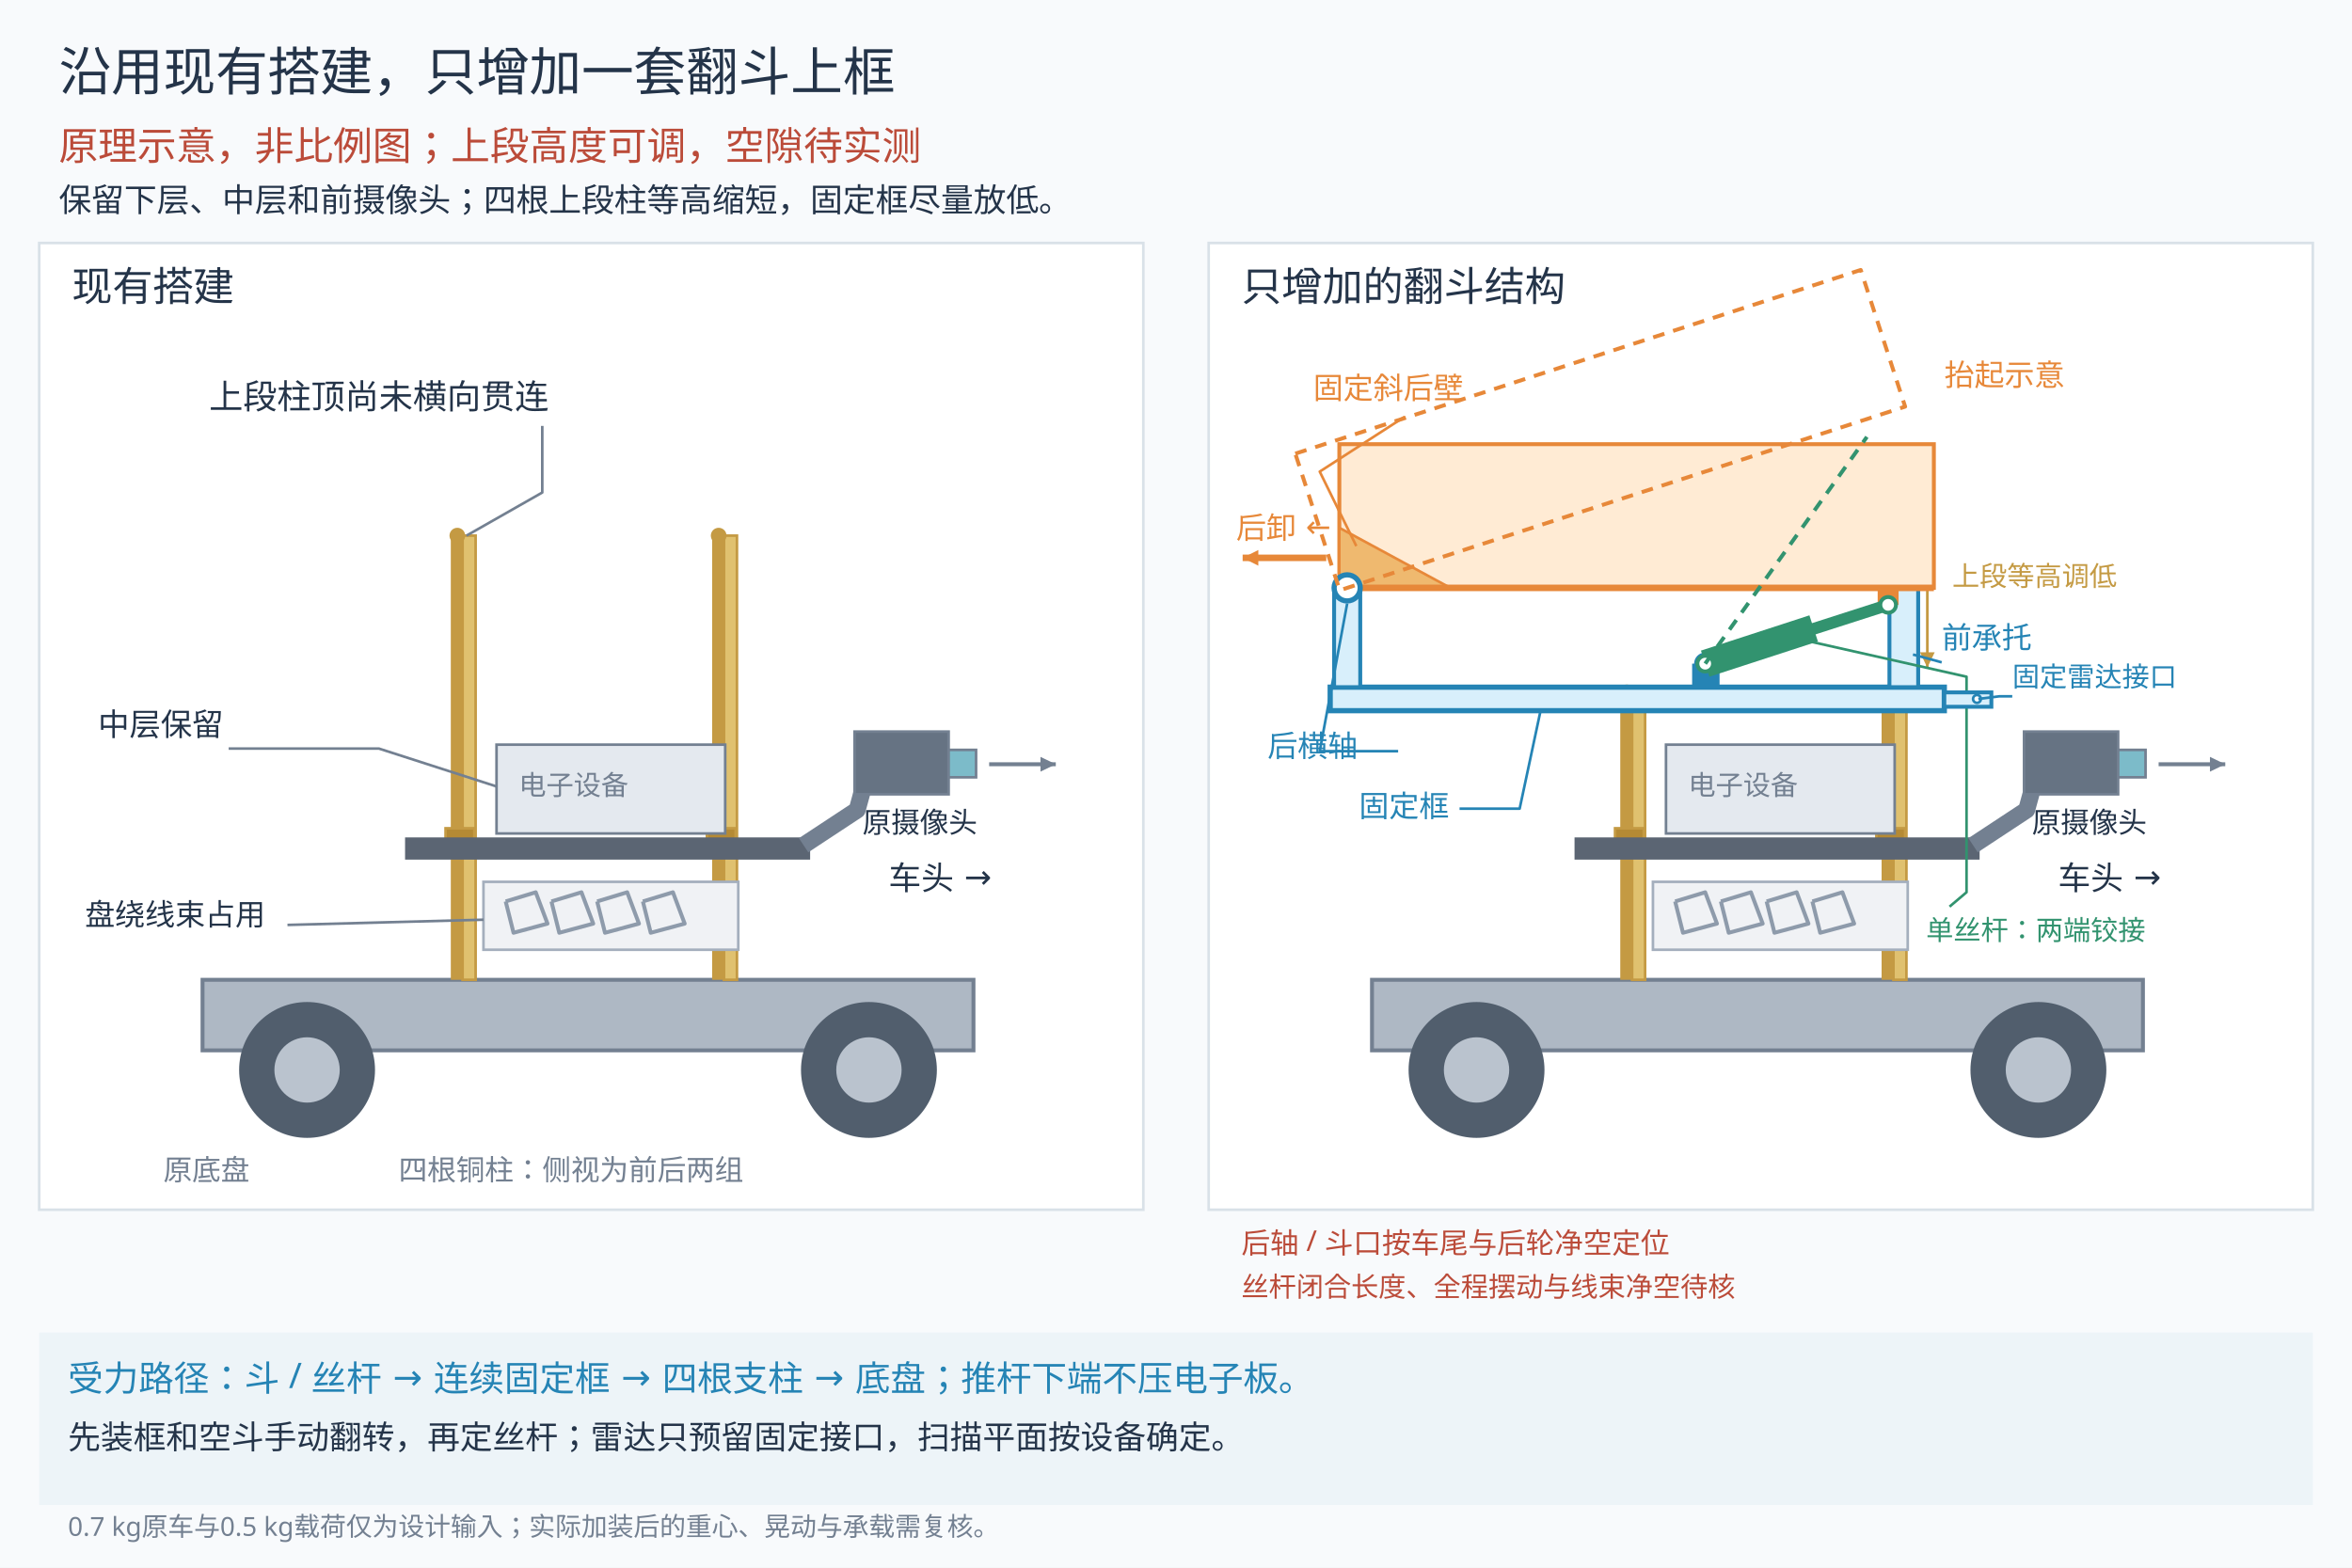
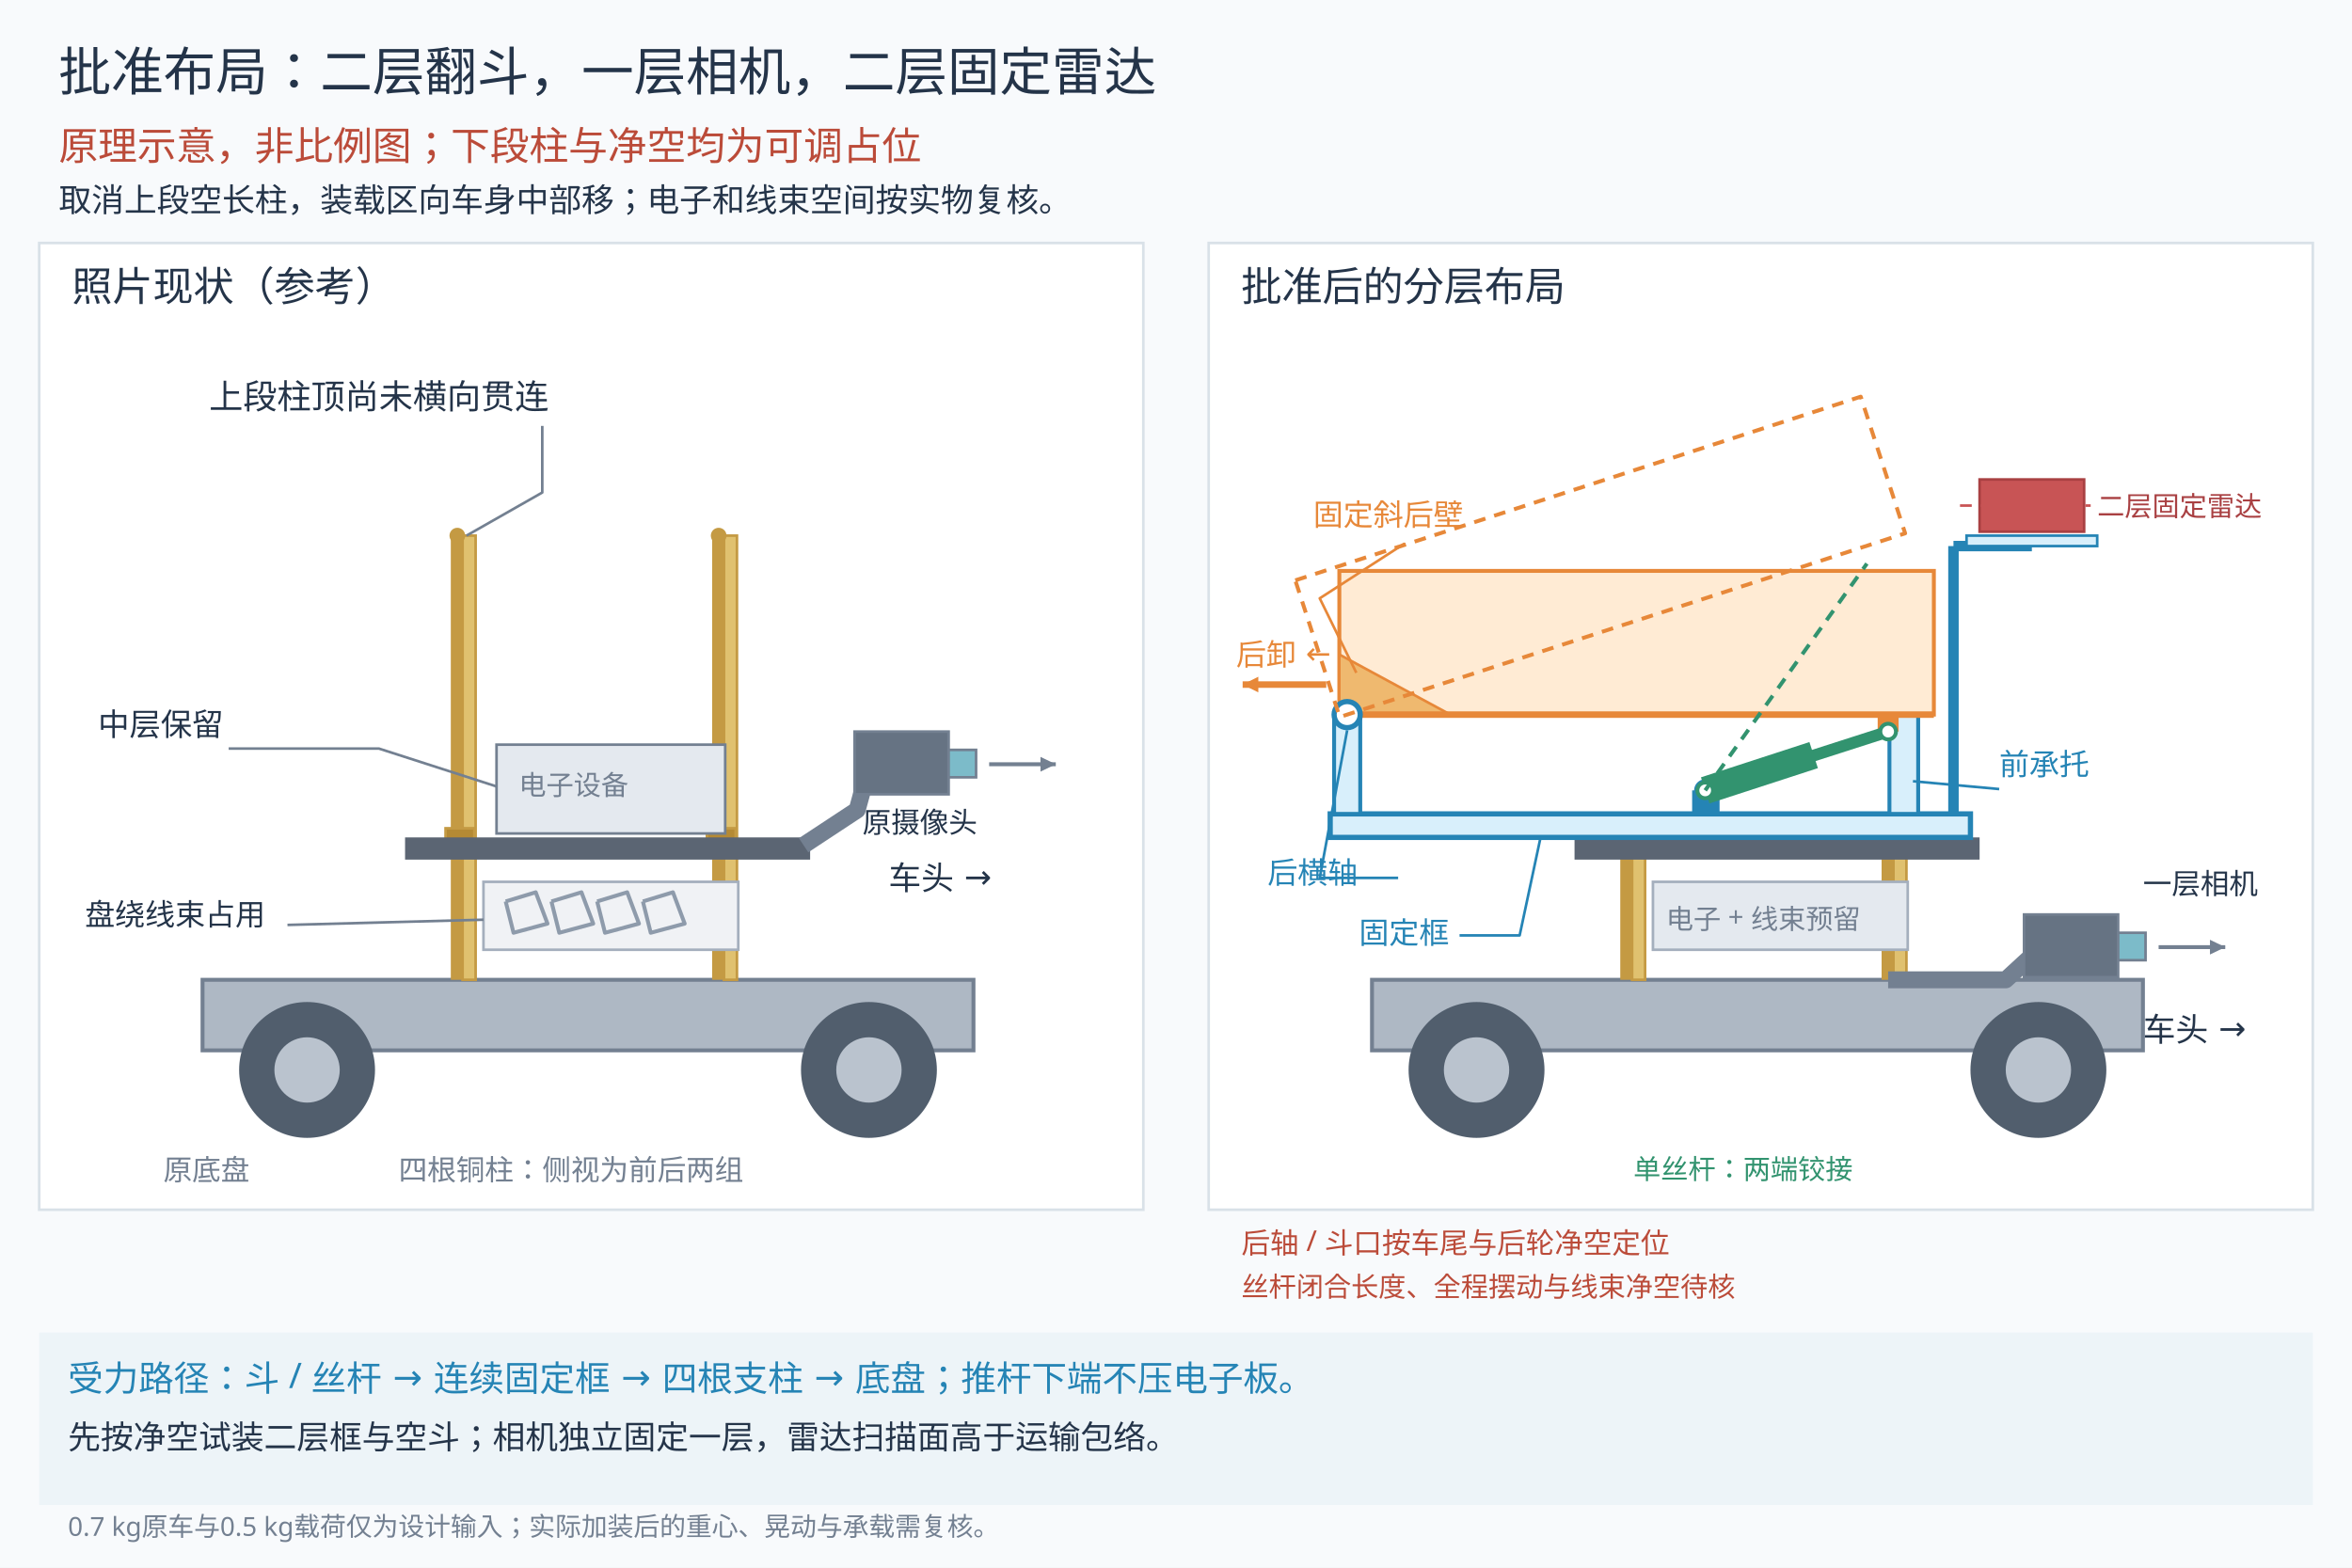
<svg xmlns="http://www.w3.org/2000/svg" width="1800" height="1200" viewBox="0 0 1800 1200">
  <rect x="0" y="0" width="1800" height="1200" fill="#f8fafc" stroke="none" stroke-width="2" />
-   <text x="45" y="69.20" font-family="Microsoft YaHei,sans-serif" font-size="40" fill="#243449">沿用现有搭建，只增加一套翻斗上框</text>
-   <text x="45" y="122.40" font-family="Microsoft YaHei,sans-serif" font-size="30" fill="#bb4b39">原理示意，非比例图；上段高度可调，空隙待实测</text>
-   <text x="45" y="162.00" font-family="Microsoft YaHei,sans-serif" font-size="25" fill="#243449">保留下层、中层和前摄像头；四根上段柱等高缩短，固定框尽量放低。</text>
+   <text x="45" y="69.20" font-family="Microsoft YaHei,sans-serif" font-size="40" fill="#243449">批准布局：二层翻斗，一层相机，二层固定雷达</text>
+   <text x="45" y="122.40" font-family="Microsoft YaHei,sans-serif" font-size="30" fill="#bb4b39">原理示意，非比例图；下段柱与净空均为可调占位</text>
+   <text x="45" y="162.00" font-family="Microsoft YaHei,sans-serif" font-size="25" fill="#243449">取消上段空长柱，装载区向车身中部移；电子和线束空间按实物复核。</text>
  <rect x="30" y="186" width="845" height="740" fill="#ffffff" stroke="#d9e1e8" stroke-width="2" />
  <rect x="925" y="186" width="845" height="740" fill="#ffffff" stroke="#d9e1e8" stroke-width="2" />
-   <text x="55" y="230.28" font-family="Microsoft YaHei,sans-serif" font-size="31" fill="#243449">现有搭建</text>
-   <text x="950" y="230.28" font-family="Microsoft YaHei,sans-serif" font-size="31" fill="#243449">只增加的翻斗结构</text>
+   <text x="55" y="230.28" font-family="Microsoft YaHei,sans-serif" font-size="31" fill="#243449">照片现状（参考）</text>
+   <text x="950" y="230.28" font-family="Microsoft YaHei,sans-serif" font-size="31" fill="#243449">批准后的分层布局</text>
  <rect x="155" y="750" width="590" height="54" fill="#aeb8c4" stroke="#738091" stroke-width="3" />
  <circle cx="235" cy="819" r="52" fill="#515e6d" stroke="none" stroke-width="2" />
  <circle cx="235" cy="819" r="25" fill="#bac3ce" stroke="none" stroke-width="2" />
  <circle cx="665" cy="819" r="52" fill="#515e6d" stroke="none" stroke-width="2" />
  <circle cx="665" cy="819" r="25" fill="#bac3ce" stroke="none" stroke-width="2" />
  <rect x="354" y="410" width="10" height="340" fill="#e0c16f" stroke="#c49a43" stroke-width="2" />
  <rect x="345" y="410" width="10" height="340" fill="#c49a43" stroke="none" stroke-width="2" />
  <rect x="341" y="634" width="22" height="14" fill="#b58a34" stroke="#c49a43" stroke-width="2" />
  <circle cx="350" cy="410" r="6" fill="#c49a43" stroke="none" stroke-width="2" />
  <rect x="554" y="410" width="10" height="340" fill="#e0c16f" stroke="#c49a43" stroke-width="2" />
  <rect x="545" y="410" width="10" height="340" fill="#c49a43" stroke="none" stroke-width="2" />
  <rect x="541" y="634" width="22" height="14" fill="#b58a34" stroke="#c49a43" stroke-width="2" />
  <circle cx="550" cy="410" r="6" fill="#c49a43" stroke="none" stroke-width="2" />
  <rect x="310" y="641" width="310" height="17" fill="#5b6573" stroke="none" stroke-width="2" />
  <rect x="380" y="570" width="175" height="68" fill="#e4e9ef" stroke="#738091" stroke-width="2" />
  <text x="397" y="608.48" font-family="Microsoft YaHei,sans-serif" font-size="21" fill="#738091">电子设备</text>
  <rect x="370" y="675" width="195" height="52" fill="#f0f2f5" stroke="#a4afbd" stroke-width="2" />
  <polyline points="387.00,690.00 410.00,683.00 419.00,707.00 393.00,714.00 387.00,690.00" fill="none" stroke="#8e9bab" stroke-width="3" stroke-linejoin="round" />
  <polyline points="422.00,690.00 445.00,683.00 454.00,707.00 428.00,714.00 422.00,690.00" fill="none" stroke="#8e9bab" stroke-width="3" stroke-linejoin="round" />
  <polyline points="457.00,690.00 480.00,683.00 489.00,707.00 463.00,714.00 457.00,690.00" fill="none" stroke="#8e9bab" stroke-width="3" stroke-linejoin="round" />
  <polyline points="492.00,690.00 515.00,683.00 524.00,707.00 498.00,714.00 492.00,690.00" fill="none" stroke="#8e9bab" stroke-width="3" stroke-linejoin="round" />
  <polyline points="615.00,647.00 656.00,620.00 665.00,587.00" fill="none" stroke="#738091" stroke-width="13" stroke-linejoin="round" />
  <rect x="654" y="560" width="72" height="48" fill="#667383" stroke="#738091" stroke-width="2" />
  <rect x="726" y="574" width="21" height="21" fill="#7cbbc9" stroke="#738091" stroke-width="2" />
  <polyline points="757.00,585.00 808.00,585.00" fill="none" stroke="#738091" stroke-width="3" stroke-linejoin="round" />
  <polygon points="808.00,585.00 796.29,590.65 796.29,579.35" fill="#738091" stroke="none" stroke-width="2" />
  <text x="660" y="637.36" font-family="Microsoft YaHei,sans-serif" font-size="22" fill="#243449">原摄像头</text>
  <text x="680" y="681.00" font-family="Microsoft YaHei,sans-serif" font-size="25" fill="#243449">车头 →</text>
  <text x="305" y="903.36" font-family="Microsoft YaHei,sans-serif" font-size="22" fill="#738091">四根铜柱：侧视为前后两组</text>
  <text x="160" y="312.88" font-family="Microsoft YaHei,sans-serif" font-size="26" fill="#243449">上段柱顶尚未横向贯连</text>
  <polyline points="415.00,326.00 415.00,377.00 357.00,410.00" fill="none" stroke="#738091" stroke-width="2" stroke-linejoin="round" />
  <text x="75" y="563.12" font-family="Microsoft YaHei,sans-serif" font-size="24" fill="#243449">中层保留</text>
  <polyline points="175.00,573.00 290.00,573.00 380.00,602.00" fill="none" stroke="#738091" stroke-width="2" stroke-linejoin="round" />
  <text x="65" y="708.24" font-family="Microsoft YaHei,sans-serif" font-size="23" fill="#243449">盘绕线束占用</text>
  <polyline points="220.00,708.00 370.00,704.00" fill="none" stroke="#738091" stroke-width="2" stroke-linejoin="round" />
  <text x="125" y="903.36" font-family="Microsoft YaHei,sans-serif" font-size="22" fill="#738091">原底盘</text>
  <rect x="1050" y="750" width="590" height="54" fill="#aeb8c4" stroke="#738091" stroke-width="3" />
  <circle cx="1130" cy="819" r="52" fill="#515e6d" stroke="none" stroke-width="2" />
  <circle cx="1130" cy="819" r="25" fill="#bac3ce" stroke="none" stroke-width="2" />
  <circle cx="1560" cy="819" r="52" fill="#515e6d" stroke="none" stroke-width="2" />
  <circle cx="1560" cy="819" r="25" fill="#bac3ce" stroke="none" stroke-width="2" />
-   <rect x="1249" y="530" width="10" height="220" fill="#e0c16f" stroke="#c49a43" stroke-width="2" />
-   <rect x="1240" y="530" width="10" height="220" fill="#c49a43" stroke="none" stroke-width="2" />
+   <rect x="1249" y="641" width="10" height="109" fill="#e0c16f" stroke="#c49a43" stroke-width="2" />
+   <rect x="1240" y="641" width="10" height="109" fill="#c49a43" stroke="none" stroke-width="2" />
  <rect x="1236" y="634" width="22" height="14" fill="#b58a34" stroke="#c49a43" stroke-width="2" />
-   <circle cx="1245" cy="530" r="6" fill="#c49a43" stroke="none" stroke-width="2" />
-   <rect x="1449" y="530" width="10" height="220" fill="#e0c16f" stroke="#c49a43" stroke-width="2" />
-   <rect x="1440" y="530" width="10" height="220" fill="#c49a43" stroke="none" stroke-width="2" />
+   <circle cx="1245" cy="641" r="6" fill="#c49a43" stroke="none" stroke-width="2" />
+   <rect x="1449" y="641" width="10" height="109" fill="#e0c16f" stroke="#c49a43" stroke-width="2" />
+   <rect x="1440" y="641" width="10" height="109" fill="#c49a43" stroke="none" stroke-width="2" />
  <rect x="1436" y="634" width="22" height="14" fill="#b58a34" stroke="#c49a43" stroke-width="2" />
-   <circle cx="1445" cy="530" r="6" fill="#c49a43" stroke="none" stroke-width="2" />
+   <circle cx="1445" cy="641" r="6" fill="#c49a43" stroke="none" stroke-width="2" />
  <rect x="1205" y="641" width="310" height="17" fill="#5b6573" stroke="none" stroke-width="2" />
-   <rect x="1275" y="570" width="175" height="68" fill="#e4e9ef" stroke="#738091" stroke-width="2" />
-   <text x="1292" y="608.48" font-family="Microsoft YaHei,sans-serif" font-size="21" fill="#738091">电子设备</text>
-   <rect x="1265" y="675" width="195" height="52" fill="#f0f2f5" stroke="#a4afbd" stroke-width="2" />
-   <polyline points="1282.00,690.00 1305.00,683.00 1314.00,707.00 1288.00,714.00 1282.00,690.00" fill="none" stroke="#8e9bab" stroke-width="3" stroke-linejoin="round" />
-   <polyline points="1317.00,690.00 1340.00,683.00 1349.00,707.00 1323.00,714.00 1317.00,690.00" fill="none" stroke="#8e9bab" stroke-width="3" stroke-linejoin="round" />
-   <polyline points="1352.00,690.00 1375.00,683.00 1384.00,707.00 1358.00,714.00 1352.00,690.00" fill="none" stroke="#8e9bab" stroke-width="3" stroke-linejoin="round" />
-   <polyline points="1387.00,690.00 1410.00,683.00 1419.00,707.00 1393.00,714.00 1387.00,690.00" fill="none" stroke="#8e9bab" stroke-width="3" stroke-linejoin="round" />
-   <polyline points="1510.00,647.00 1551.00,620.00 1560.00,587.00" fill="none" stroke="#738091" stroke-width="13" stroke-linejoin="round" />
-   <rect x="1549" y="560" width="72" height="48" fill="#667383" stroke="#738091" stroke-width="2" />
-   <rect x="1621" y="574" width="21" height="21" fill="#7cbbc9" stroke="#738091" stroke-width="2" />
-   <polyline points="1652.00,585.00 1703.00,585.00" fill="none" stroke="#738091" stroke-width="3" stroke-linejoin="round" />
-   <polygon points="1703.00,585.00 1691.29,590.65 1691.29,579.35" fill="#738091" stroke="none" stroke-width="2" />
-   <text x="1555" y="637.36" font-family="Microsoft YaHei,sans-serif" font-size="22" fill="#243449">原摄像头</text>
-   <text x="1575" y="681.00" font-family="Microsoft YaHei,sans-serif" font-size="25" fill="#243449">车头 →</text>
-   <polyline points="1235.00,410.00 1465.00,410.00" fill="none" stroke="#aeb7c2" stroke-width="2" stroke-linejoin="round" stroke-dasharray="9 7" />
-   <text x="1494" y="448.48" font-family="Microsoft YaHei,sans-serif" font-size="21" fill="#c49a43">上段等高调低</text>
-   <polyline points="1475.00,431.00 1475.00,511.00" fill="none" stroke="#c49a43" stroke-width="2" stroke-linejoin="round" />
-   <polygon points="1475.00,511.00 1469.35,499.29 1480.65,499.29" fill="#c49a43" stroke="none" stroke-width="2" />
-   <rect x="1018" y="526" width="470" height="18" fill="#d8effb" stroke="#2584b5" stroke-width="4" />
-   <rect x="1021" y="450" width="20" height="76" fill="#d8effb" stroke="#2584b5" stroke-width="3" />
-   <rect x="1295" y="508" width="21" height="18" fill="#2584b5" stroke="none" stroke-width="2" />
-   <circle cx="1305" cy="508" r="7" fill="#f8fafc" stroke="#2584b5" stroke-width="3" />
-   <rect x="1446" y="450" width="22" height="76" fill="#d8effb" stroke="#2584b5" stroke-width="3" />
-   <rect x="1438" y="444" width="38" height="8" fill="#2584b5" stroke="none" stroke-width="2" />
-   <polygon points="1025.00,340.00 1480.00,340.00 1480.00,450.00 1025.00,450.00" fill="#ffebd4" stroke="#e78839" stroke-width="3" />
-   <polygon points="1025.00,404.00 1110.00,450.00 1025.00,450.00" fill="#efb96f" stroke="#e78839" stroke-width="2" />
-   <polyline points="1025,450 1480,450" fill="none" stroke="#e78839" stroke-width="5" stroke-linejoin="round" />
-   <rect x="1437" y="450" width="16" height="13" fill="#e78839" stroke="none" stroke-width="2" />
-   <circle cx="1031" cy="450" r="10" fill="#fff" stroke="#2584b5" stroke-width="4" />
-   <polyline points="1305.00,508.00 1445.00,463.00" fill="none" stroke="#32936f" stroke-width="9" stroke-linejoin="round" />
-   <polyline points="1305.00,508.00 1388.00,481.00" fill="none" stroke="#32936f" stroke-width="21" stroke-linejoin="round" />
-   <circle cx="1305" cy="508" r="6" fill="#fff" stroke="#32936f" stroke-width="3" />
-   <circle cx="1445" cy="463" r="6" fill="#fff" stroke="#32936f" stroke-width="3" />
-   <polyline points="991.30,347.24 1424.03,206.64 1458.02,311.25 1025.29,451.85 991.30,347.24" fill="none" stroke="#e78839" stroke-width="3" stroke-linejoin="round" stroke-dasharray="9 7" />
-   <polyline points="1305.00,508.00 1428.75,334.43" fill="none" stroke="#32936f" stroke-width="3" stroke-linejoin="round" stroke-dasharray="9 7" />
-   <text x="1488" y="295.24" font-family="Microsoft YaHei,sans-serif" font-size="23" fill="#e78839">抬起示意</text>
-   <text x="1005" y="305.24" font-family="Microsoft YaHei,sans-serif" font-size="23" fill="#e78839">固定斜后壁</text>
-   <polyline points="1075,319 1010,361 1038,418" fill="none" stroke="#e78839" stroke-width="2" stroke-linejoin="round" />
-   <polyline points="1015,427 951,427" fill="none" stroke="#e78839" stroke-width="5" stroke-linejoin="round" />
-   <polygon points="951.00,427.00 963.00,421.00 963.00,433.00" fill="#e78839" stroke="none" stroke-width="2" />
-   <text x="946" y="412.24" font-family="Microsoft YaHei,sans-serif" font-size="23" fill="#e78839">后卸 ←</text>
-   <text x="970" y="579.24" font-family="Microsoft YaHei,sans-serif" font-size="23" fill="#2584b5">后横轴</text>
-   <polyline points="1070,575 1010,575 1031,462" fill="none" stroke="#2584b5" stroke-width="2" stroke-linejoin="round" />
-   <text x="1486" y="496.24" font-family="Microsoft YaHei,sans-serif" font-size="23" fill="#2584b5">前承托</text>
-   <polyline points="1486.00,507.00 1464.00,501.00" fill="none" stroke="#2584b5" stroke-width="2" stroke-linejoin="round" />
-   <text x="1040" y="625.24" font-family="Microsoft YaHei,sans-serif" font-size="23" fill="#2584b5">固定框</text>
-   <polyline points="1117.00,619.00 1163.00,619.00 1179.00,544.00" fill="none" stroke="#2584b5" stroke-width="2" stroke-linejoin="round" />
-   <text x="1474" y="719.48" font-family="Microsoft YaHei,sans-serif" font-size="21" fill="#32936f">单丝杆：两端铰接</text>
-   <polyline points="1492.00,694.00 1505.00,683.00 1505.00,518.00 1376.00,489.00" fill="none" stroke="#32936f" stroke-width="2" stroke-linejoin="round" />
-   <rect x="1488" y="530" width="36" height="11" fill="#d8effb" stroke="#2584b5" stroke-width="3" />
-   <circle cx="1513" cy="535" r="3" fill="#fff" stroke="#2584b5" stroke-width="2" />
-   <text x="1540" y="525.48" font-family="Microsoft YaHei,sans-serif" font-size="21" fill="#2584b5">固定雷达接口</text>
-   <polyline points="1540,533 1530,533 1514,535" fill="none" stroke="#2584b5" stroke-width="2" stroke-linejoin="round" />
+   <rect x="1265" y="675" width="195" height="52" fill="#e4e9ef" stroke="#a4afbd" stroke-width="2" />
+   <polyline points="1445,750 1535,750 1560,727" fill="none" stroke="#738091" stroke-width="13" stroke-linejoin="round" />
+   <rect x="1549" y="700.0" width="72" height="48" fill="#667383" stroke="#738091" stroke-width="2" />
+   <rect x="1621" y="714.0" width="21" height="21" fill="#7cbbc9" stroke="#738091" stroke-width="2" />
+   <polyline points="1652,725 1703,725" fill="none" stroke="#738091" stroke-width="3" stroke-linejoin="round" />
+   <polygon points="1703,725 1691.29,730.65 1691.29,719.35" fill="#738091" stroke="none" stroke-width="2" />
+   <text x="1640" y="684.36" font-family="Microsoft YaHei,sans-serif" font-size="22" fill="#243449">一层相机</text>
+   <text x="1640" y="797.0" font-family="Microsoft YaHei,sans-serif" font-size="25" fill="#243449">车头 →</text>
+   <rect x="1018" y="623.0" width="490" height="18" fill="#d8effb" stroke="#2584b5" stroke-width="4" />
+   <rect x="1021" y="547.0" width="20" height="76" fill="#d8effb" stroke="#2584b5" stroke-width="3" />
+   <rect x="1295" y="605.0" width="21" height="18" fill="#2584b5" stroke="none" stroke-width="2" />
+   <circle cx="1305" cy="605.0" r="7" fill="#f8fafc" stroke="#2584b5" stroke-width="3" />
+   <rect x="1446" y="547.0" width="22" height="76" fill="#d8effb" stroke="#2584b5" stroke-width="3" />
+   <rect x="1438" y="541.0" width="38" height="8" fill="#2584b5" stroke="none" stroke-width="2" />
+   <polygon points="1025,437 1480,437 1480,547 1025,547" fill="#ffebd4" stroke="#e78839" stroke-width="3" />
+   <polygon points="1025,501 1110,547 1025,547" fill="#efb96f" stroke="#e78839" stroke-width="2" />
+   <polyline points="1025,547 1480,547" fill="none" stroke="#e78839" stroke-width="5" stroke-linejoin="round" />
+   <rect x="1437" y="547.0" width="16" height="13" fill="#e78839" stroke="none" stroke-width="2" />
+   <circle cx="1031" cy="547.0" r="10" fill="#fff" stroke="#2584b5" stroke-width="4" />
+   <polyline points="1305,605 1445,560" fill="none" stroke="#32936f" stroke-width="9" stroke-linejoin="round" />
+   <polyline points="1305,605 1388,578" fill="none" stroke="#32936f" stroke-width="21" stroke-linejoin="round" />
+   <circle cx="1305" cy="605.0" r="6" fill="#fff" stroke="#32936f" stroke-width="3" />
+   <circle cx="1445" cy="560.0" r="6" fill="#fff" stroke="#32936f" stroke-width="3" />
+   <polyline points="991.3,444.24 1424.03,303.64 1458.02,408.25 1025.29,548.85 991.3,444.24" fill="none" stroke="#e78839" stroke-width="3" stroke-linejoin="round" stroke-dasharray="9 7" />
+   <polyline points="1305,605 1428.75,431.43" fill="none" stroke="#32936f" stroke-width="3" stroke-linejoin="round" stroke-dasharray="9 7" />
+   <text x="1005" y="402.24" font-family="Microsoft YaHei,sans-serif" font-size="23" fill="#e78839">固定斜后壁</text>
+   <polyline points="1075,416 1010,458 1038,515" fill="none" stroke="#e78839" stroke-width="2" stroke-linejoin="round" />
+   <polyline points="1015,524 951,524" fill="none" stroke="#e78839" stroke-width="5" stroke-linejoin="round" />
+   <polygon points="951,524 963,518 963,530" fill="#e78839" stroke="none" stroke-width="2" />
+   <text x="946" y="509.24" font-family="Microsoft YaHei,sans-serif" font-size="23" fill="#e78839">后卸 ←</text>
+   <text x="970" y="676.24" font-family="Microsoft YaHei,sans-serif" font-size="23" fill="#2584b5">后横轴</text>
+   <polyline points="1070,672 1010,672 1031,559" fill="none" stroke="#2584b5" stroke-width="2" stroke-linejoin="round" />
+   <text x="1530" y="593.24" font-family="Microsoft YaHei,sans-serif" font-size="23" fill="#2584b5">前承托</text>
+   <polyline points="1530,604 1464,598" fill="none" stroke="#2584b5" stroke-width="2" stroke-linejoin="round" />
+   <text x="1040" y="722.24" font-family="Microsoft YaHei,sans-serif" font-size="23" fill="#2584b5">固定框</text>
+   <polyline points="1117,716 1163,716 1179,641" fill="none" stroke="#2584b5" stroke-width="2" stroke-linejoin="round" />
+   <text x="1250" y="902.48" font-family="Microsoft YaHei,sans-serif" font-size="21" fill="#32936f">单丝杆：两端铰接</text>
  <text x="950" y="959.36" font-family="Microsoft YaHei,sans-serif" font-size="22" fill="#bb4b39">后轴 / 斗口按车尾与后轮净空定位</text>
  <text x="950" y="992.48" font-family="Microsoft YaHei,sans-serif" font-size="21" fill="#bb4b39">丝杆闭合长度、全程摆动与线束净空待核</text>
  <rect x="30" y="1020" width="1740" height="132" fill="#edf4f8" stroke="none" stroke-width="2" />
  <text x="52" y="1064.76" font-family="Microsoft YaHei,sans-serif" font-size="27" fill="#2584b5">受力路径：斗 / 丝杆 → 连续固定框 → 四根支柱 → 底盘；推杆下端不压电子板。</text>
-   <text x="52" y="1109.0" font-family="Microsoft YaHei,sans-serif" font-size="25" fill="#243449">先装框和空斗手动翻转，再定丝杆；雷达只预留固定接口，扫描平面按设备确定。</text>
+   <text x="52" y="1109.0" font-family="Microsoft YaHei,sans-serif" font-size="25" fill="#243449">先按净空试装二层框与空斗；相机独立固定一层，雷达扫描面高于运输包络。</text>
  <text x="52" y="1175.6" font-family="Microsoft YaHei,sans-serif" font-size="20" fill="#738091">0.7 kg原车与0.5 kg载荷仅为设计输入；实际加装后的重心、晃动与承载需复核。</text>
+   <rect x="1491" y="418" width="8" height="205" fill="#2584b5" />
+   <polyline points="1495,418 1555,418" stroke="#2584b5" stroke-width="8" fill="none" />
+   <rect x="1505" y="410" width="100" height="8" fill="#d8effb" stroke="#2584b5" stroke-width="2" />
+   <rect x="1515" y="367" width="80" height="40" fill="#c85455" stroke="#a94042" stroke-width="2" />
+   <text x="1605" y="395" font-family="Microsoft YaHei,sans-serif" font-size="21" fill="#a94042">二层固定雷达</text>
+   <polyline points="1500,387 1600,387" stroke="#c85455" stroke-width="2" stroke-dasharray="9 7" fill="none" />
+   <text x="1275" y="711" font-family="Microsoft YaHei,sans-serif" font-size="21" fill="#738091">电子 + 线束预留</text>
</svg>
